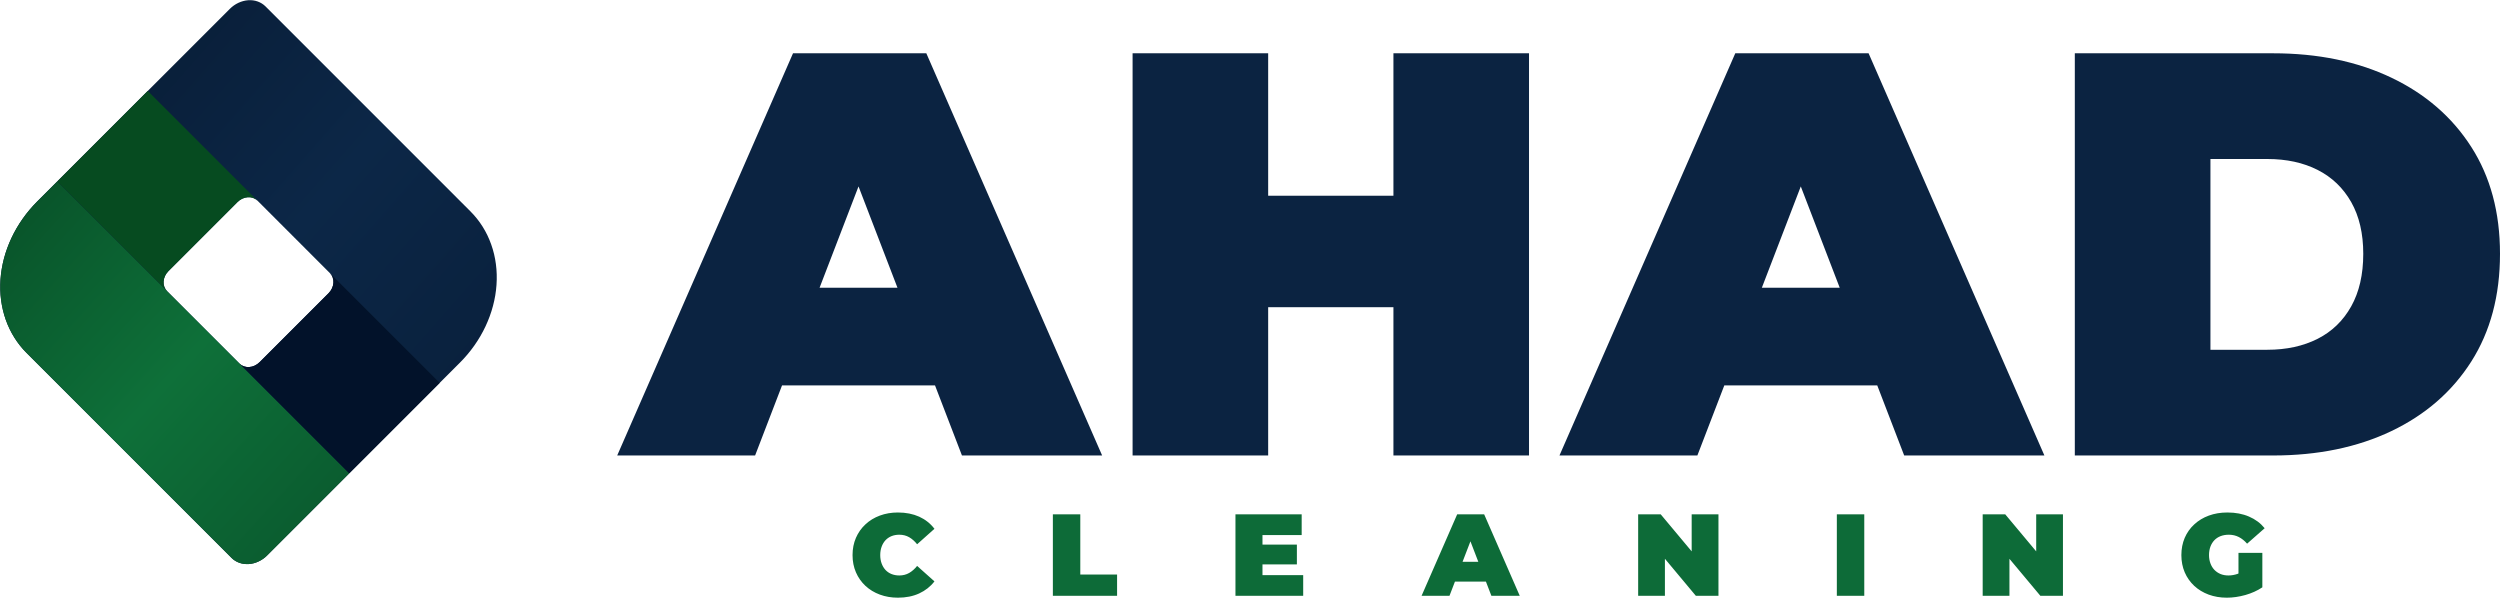
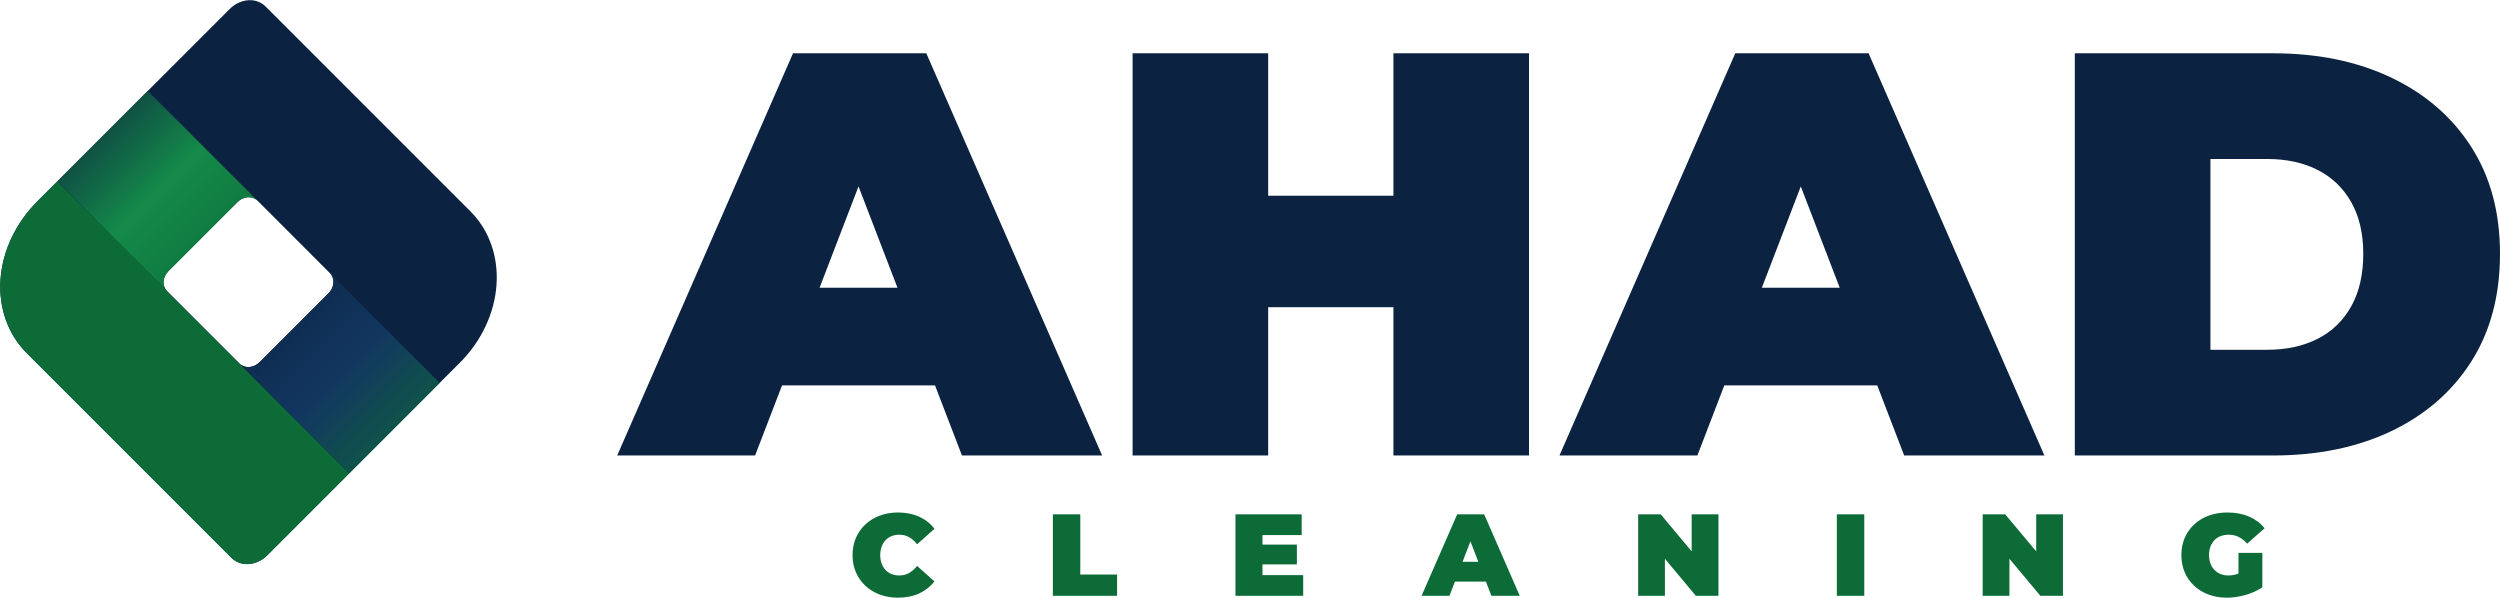
<svg xmlns="http://www.w3.org/2000/svg" viewBox="459.922 252.734 303.664 72.598" role="img" aria-label="AHAD Cleaning">
  <defs>
-     <linearGradient id="gNavy" x1="0" y1="0" x2="1" y2="1">
-       <stop offset="0" stop-color="#071930" />
-       <stop offset="0.5" stop-color="#0C2747" />
-       <stop offset="1" stop-color="#081D37" />
+     <linearGradient id="fGreen" x1="0" y1="0" x2="1" y2="1">
+       <stop offset="0" stop-color="#0B2341" />
+       <stop offset="0.5" stop-color="#148A49" />
+       <stop offset="1" stop-color="#0D6B38" />
    </linearGradient>
-     <linearGradient id="gGreen" x1="0" y1="0" x2="1" y2="1">
-       <stop offset="0" stop-color="#085028" />
-       <stop offset="0.5" stop-color="#0E7039" />
-       <stop offset="1" stop-color="#0A572D" />
+     <linearGradient id="fNavy" x1="0" y1="0" x2="1" y2="1">
+       <stop offset="0" stop-color="#0B2341" />
+       <stop offset="0.5" stop-color="#123660" />
+       <stop offset="1" stop-color="#0D6B38" />
    </linearGradient>
  </defs>
-   <path d="M 487.84 253.809 C 488.148 253.504 488.496 253.258 488.879 253.078 C 489.266 252.898 489.66 252.793 490.066 252.762 C 490.473 252.734 490.855 252.785 491.219 252.914 C 491.582 253.043 491.898 253.242 492.168 253.508 L 517.062 278.406 C 517.625 278.969 518.117 279.586 518.543 280.262 C 518.969 280.941 519.316 281.66 519.586 282.426 C 519.859 283.191 520.051 283.988 520.156 284.812 C 520.266 285.637 520.289 286.477 520.23 287.332 C 520.172 288.184 520.031 289.035 519.805 289.883 C 519.582 290.73 519.277 291.562 518.895 292.375 C 518.516 293.184 518.062 293.961 517.539 294.703 C 517.016 295.445 516.43 296.141 515.785 296.785 L 492.371 320.199 C 492.066 320.508 491.719 320.75 491.332 320.93 C 490.949 321.113 490.551 321.219 490.148 321.246 C 489.742 321.273 489.355 321.223 488.992 321.094 C 488.629 320.965 488.312 320.766 488.047 320.5 L 463.148 295.602 C 462.59 295.043 462.094 294.422 461.672 293.746 C 461.246 293.07 460.898 292.348 460.625 291.582 C 460.355 290.816 460.164 290.02 460.055 289.195 C 459.945 288.371 459.922 287.531 459.98 286.68 C 460.043 285.824 460.184 284.973 460.406 284.125 C 460.633 283.277 460.938 282.445 461.316 281.637 C 461.699 280.824 462.152 280.047 462.676 279.305 C 463.199 278.562 463.781 277.871 464.426 277.223 Z M 491.199 277.109 L 500 285.914 C 500.148 286.062 500.262 286.242 500.332 286.445 C 500.406 286.648 500.434 286.867 500.418 287.094 C 500.402 287.324 500.344 287.547 500.242 287.762 C 500.141 287.98 500.004 288.172 499.832 288.348 L 491.449 296.73 C 491.273 296.902 491.082 297.039 490.863 297.141 C 490.648 297.242 490.426 297.301 490.195 297.316 C 489.969 297.332 489.754 297.305 489.547 297.23 C 489.344 297.16 489.164 297.047 489.016 296.898 L 480.215 288.098 C 480.062 287.945 479.953 287.77 479.879 287.562 C 479.805 287.359 479.777 287.145 479.793 286.914 C 479.809 286.688 479.867 286.465 479.969 286.246 C 480.074 286.031 480.211 285.836 480.383 285.664 L 488.766 277.281 C 488.938 277.109 489.133 276.969 489.348 276.867 C 489.566 276.766 489.789 276.707 490.016 276.691 C 490.246 276.676 490.461 276.703 490.664 276.777 C 490.871 276.852 491.047 276.961 491.199 277.109 Z M 491.199 277.109" fill-rule="evenodd" fill="url(#gNavy)" />
-   <path d="M 502.344 310.227 L 492.371 320.199 C 492.066 320.508 491.719 320.75 491.332 320.93 C 490.949 321.113 490.551 321.219 490.148 321.246 C 489.742 321.273 489.355 321.223 488.992 321.094 C 488.629 320.965 488.312 320.766 488.047 320.5 L 463.148 295.602 C 462.59 295.043 462.094 294.422 461.672 293.746 C 461.246 293.07 460.898 292.348 460.625 291.582 C 460.355 290.816 460.164 290.02 460.055 289.195 C 459.945 288.371 459.922 287.531 459.98 286.68 C 460.043 285.824 460.184 284.973 460.406 284.125 C 460.633 283.277 460.938 282.445 461.316 281.637 C 461.699 280.824 462.152 280.047 462.676 279.305 C 463.199 278.562 463.781 277.871 464.426 277.223 L 466.883 274.766 Z M 502.344 310.227" fill="url(#gGreen)" />
-   <path d="M 477.867 263.781 L 491.199 277.109 C 491.047 276.961 490.871 276.852 490.664 276.777 C 490.461 276.703 490.246 276.676 490.016 276.691 C 489.789 276.707 489.566 276.766 489.348 276.867 C 489.133 276.969 488.938 277.109 488.766 277.281 L 480.383 285.664 C 480.211 285.836 480.074 286.031 479.969 286.246 C 479.867 286.465 479.809 286.688 479.793 286.914 C 479.777 287.145 479.805 287.359 479.879 287.562 C 479.953 287.77 480.062 287.945 480.215 288.098 L 466.883 274.766 Z M 477.867 263.781" fill="#064B20" />
-   <path d="M 502.344 310.227 L 489.016 296.898 C 489.164 297.047 489.344 297.16 489.547 297.23 C 489.754 297.305 489.969 297.332 490.195 297.316 C 490.426 297.301 490.648 297.242 490.863 297.141 C 491.082 297.039 491.273 296.902 491.449 296.73 L 499.832 288.348 C 500.004 288.172 500.141 287.98 500.242 287.762 C 500.344 287.547 500.402 287.324 500.418 287.094 C 500.434 286.867 500.406 286.648 500.332 286.445 C 500.262 286.242 500.148 286.062 500 285.914 L 513.328 299.242 Z M 502.344 310.227" fill="#02122A" />
+   <path d="M 487.84 253.809 C 488.148 253.504 488.496 253.258 488.879 253.078 C 489.266 252.898 489.66 252.793 490.066 252.762 C 490.473 252.734 490.855 252.785 491.219 252.914 C 491.582 253.043 491.898 253.242 492.168 253.508 L 517.062 278.406 C 517.625 278.969 518.117 279.586 518.543 280.262 C 518.969 280.941 519.316 281.66 519.586 282.426 C 519.859 283.191 520.051 283.988 520.156 284.812 C 520.266 285.637 520.289 286.477 520.23 287.332 C 520.172 288.184 520.031 289.035 519.805 289.883 C 519.582 290.73 519.277 291.562 518.895 292.375 C 518.516 293.184 518.062 293.961 517.539 294.703 C 517.016 295.445 516.43 296.141 515.785 296.785 L 492.371 320.199 C 492.066 320.508 491.719 320.75 491.332 320.93 C 490.949 321.113 490.551 321.219 490.148 321.246 C 489.742 321.273 489.355 321.223 488.992 321.094 C 488.629 320.965 488.312 320.766 488.047 320.5 L 463.148 295.602 C 462.59 295.043 462.094 294.422 461.672 293.746 C 461.246 293.07 460.898 292.348 460.625 291.582 C 460.355 290.816 460.164 290.02 460.055 289.195 C 459.945 288.371 459.922 287.531 459.98 286.68 C 460.043 285.824 460.184 284.973 460.406 284.125 C 460.633 283.277 460.938 282.445 461.316 281.637 C 461.699 280.824 462.152 280.047 462.676 279.305 C 463.199 278.562 463.781 277.871 464.426 277.223 Z M 491.199 277.109 L 500 285.914 C 500.148 286.062 500.262 286.242 500.332 286.445 C 500.406 286.648 500.434 286.867 500.418 287.094 C 500.402 287.324 500.344 287.547 500.242 287.762 C 500.141 287.98 500.004 288.172 499.832 288.348 L 491.449 296.73 C 491.273 296.902 491.082 297.039 490.863 297.141 C 490.648 297.242 490.426 297.301 490.195 297.316 C 489.969 297.332 489.754 297.305 489.547 297.23 C 489.344 297.16 489.164 297.047 489.016 296.898 L 480.215 288.098 C 480.062 287.945 479.953 287.77 479.879 287.562 C 479.805 287.359 479.777 287.145 479.793 286.914 C 479.809 286.688 479.867 286.465 479.969 286.246 C 480.074 286.031 480.211 285.836 480.383 285.664 L 488.766 277.281 C 488.938 277.109 489.133 276.969 489.348 276.867 C 489.566 276.766 489.789 276.707 490.016 276.691 C 490.246 276.676 490.461 276.703 490.664 276.777 C 490.871 276.852 491.047 276.961 491.199 277.109 Z M 491.199 277.109" fill-rule="evenodd" fill="#0B2341" />
+   <path d="M 502.344 310.227 L 492.371 320.199 C 492.066 320.508 491.719 320.75 491.332 320.93 C 490.949 321.113 490.551 321.219 490.148 321.246 C 489.742 321.273 489.355 321.223 488.992 321.094 C 488.629 320.965 488.312 320.766 488.047 320.5 L 463.148 295.602 C 462.59 295.043 462.094 294.422 461.672 293.746 C 461.246 293.07 460.898 292.348 460.625 291.582 C 460.355 290.816 460.164 290.02 460.055 289.195 C 459.945 288.371 459.922 287.531 459.98 286.68 C 460.043 285.824 460.184 284.973 460.406 284.125 C 460.633 283.277 460.938 282.445 461.316 281.637 C 461.699 280.824 462.152 280.047 462.676 279.305 C 463.199 278.562 463.781 277.871 464.426 277.223 L 466.883 274.766 Z M 502.344 310.227" fill="#0D6B38" />
+   <path d="M 477.867 263.781 L 491.199 277.109 C 491.047 276.961 490.871 276.852 490.664 276.777 C 490.461 276.703 490.246 276.676 490.016 276.691 C 489.789 276.707 489.566 276.766 489.348 276.867 C 489.133 276.969 488.938 277.109 488.766 277.281 L 480.383 285.664 C 480.211 285.836 480.074 286.031 479.969 286.246 C 479.867 286.465 479.809 286.688 479.793 286.914 C 479.777 287.145 479.805 287.359 479.879 287.562 C 479.953 287.77 480.062 287.945 480.215 288.098 L 466.883 274.766 Z M 477.867 263.781" fill="url(#fGreen)" />
+   <path d="M 502.344 310.227 L 489.016 296.898 C 489.164 297.047 489.344 297.16 489.547 297.23 C 489.754 297.305 489.969 297.332 490.195 297.316 C 490.426 297.301 490.648 297.242 490.863 297.141 C 491.082 297.039 491.273 296.902 491.449 296.73 L 499.832 288.348 C 500.004 288.172 500.141 287.98 500.242 287.762 C 500.344 287.547 500.402 287.324 500.418 287.094 C 500.434 286.867 500.406 286.648 500.332 286.445 C 500.262 286.242 500.148 286.062 500 285.914 L 513.328 299.242 Z M 502.344 310.227" fill="url(#fNavy)" />
  <path d="M 551.641 308.059 L 534.891 308.059 L 556.246 259.207 L 572.438 259.207 L 593.793 308.059 L 576.766 308.059 L 560.992 267.023 L 567.414 267.023 Z M 578.438 299.543 L 547.594 299.543 L 551.781 287.68 L 574.254 287.68 Z M 629.176 308.059 L 629.176 259.207 L 645.645 259.207 L 645.645 308.059 Z M 613.961 259.207 L 613.961 308.059 L 597.492 308.059 L 597.492 259.207 Z M 630.289 276.512 L 630.289 290.051 L 612.844 290.051 L 612.844 276.512 Z M 666.094 308.059 L 649.344 308.059 L 670.699 259.207 L 686.891 259.207 L 708.246 308.059 L 691.215 308.059 L 675.445 267.023 L 681.867 267.023 Z M 692.891 299.543 L 662.043 299.543 L 666.234 287.68 L 688.703 287.68 Z M 736.02 308.059 L 711.941 308.059 L 711.941 259.207 L 736.02 259.207 C 741.465 259.207 746.254 260.195 750.398 262.172 C 754.539 264.148 757.773 266.953 760.098 270.582 C 762.422 274.211 763.586 278.535 763.586 283.562 C 763.586 288.633 762.422 292.996 760.098 296.648 C 757.773 300.301 754.539 303.113 750.398 305.094 C 746.254 307.07 741.465 308.059 736.02 308.059 Z M 728.414 272.047 L 728.414 295.219 L 735.324 295.219 C 737.648 295.219 739.684 294.773 741.43 293.891 C 743.176 293.008 744.535 291.691 745.512 289.949 C 746.488 288.203 746.977 286.074 746.977 283.562 C 746.977 281.098 746.488 279.004 745.512 277.281 C 744.535 275.559 743.176 274.258 741.43 273.371 C 739.684 272.488 737.648 272.047 735.324 272.047 Z M 728.414 272.047" fill="#0B2341" />
  <path d="M 568.988 325.332 C 568.199 325.332 567.465 325.207 566.793 324.957 C 566.117 324.707 565.535 324.352 565.039 323.891 C 564.547 323.43 564.16 322.883 563.887 322.25 C 563.613 321.617 563.477 320.922 563.477 320.16 C 563.477 319.395 563.613 318.699 563.887 318.066 C 564.16 317.434 564.547 316.887 565.039 316.43 C 565.535 315.965 566.117 315.609 566.793 315.359 C 567.465 315.109 568.199 314.984 568.988 314.984 C 569.961 314.984 570.82 315.156 571.57 315.492 C 572.316 315.832 572.938 316.324 573.426 316.965 L 571.32 318.844 C 571.031 318.477 570.707 318.191 570.355 317.988 C 570 317.785 569.602 317.684 569.16 317.684 C 568.809 317.684 568.496 317.742 568.211 317.855 C 567.93 317.969 567.688 318.133 567.484 318.348 C 567.281 318.566 567.125 318.828 567.012 319.133 C 566.898 319.441 566.84 319.781 566.84 320.16 C 566.84 320.535 566.898 320.879 567.012 321.184 C 567.125 321.488 567.281 321.75 567.484 321.969 C 567.688 322.184 567.93 322.348 568.211 322.461 C 568.496 322.574 568.809 322.633 569.16 322.633 C 569.602 322.633 570 322.531 570.355 322.328 C 570.707 322.125 571.031 321.84 571.32 321.473 L 573.426 323.352 C 572.938 323.984 572.316 324.473 571.57 324.816 C 570.82 325.16 569.961 325.332 568.988 325.332 Z M 595.609 325.105 L 587.809 325.105 L 587.809 315.211 L 591.141 315.211 L 591.141 322.52 L 595.609 322.52 Z M 613.043 321.289 L 613.043 318.887 L 617.449 318.887 L 617.449 321.289 Z M 613.27 317.727 L 613.27 322.59 L 618.215 322.59 L 618.215 325.105 L 609.988 325.105 L 609.988 315.211 L 618.031 315.211 L 618.031 317.727 Z M 635.984 325.105 L 632.594 325.105 L 636.918 315.211 L 640.199 315.211 L 644.52 325.105 L 641.074 325.105 L 637.879 316.793 L 639.18 316.793 Z M 641.414 323.379 L 635.164 323.379 L 636.016 320.977 L 640.562 320.977 Z M 662.152 325.105 L 658.902 325.105 L 658.902 315.211 L 661.645 315.211 L 666.676 321.23 L 665.402 321.23 L 665.402 315.211 L 668.656 315.211 L 668.656 325.105 L 665.91 325.105 L 660.883 319.086 L 662.152 319.086 Z M 686.367 325.105 L 683.035 325.105 L 683.035 315.211 L 686.367 315.211 Z M 704 325.105 L 700.75 325.105 L 700.75 315.211 L 703.492 315.211 L 708.523 321.23 L 707.25 321.23 L 707.25 315.211 L 710.5 315.211 L 710.5 325.105 L 707.758 325.105 L 702.727 319.086 L 704 319.086 Z M 730.406 325.332 C 729.605 325.332 728.871 325.207 728.195 324.957 C 727.523 324.707 726.938 324.352 726.441 323.891 C 725.949 323.43 725.562 322.883 725.289 322.25 C 725.02 321.617 724.883 320.922 724.883 320.16 C 724.883 319.395 725.02 318.699 725.289 318.066 C 725.562 317.434 725.949 316.887 726.449 316.43 C 726.949 315.965 727.539 315.609 728.223 315.359 C 728.906 315.109 729.656 314.984 730.477 314.984 C 731.457 314.984 732.332 315.148 733.098 315.48 C 733.867 315.809 734.5 316.281 735 316.895 L 732.867 318.773 C 732.555 318.414 732.219 318.145 731.855 317.961 C 731.492 317.777 731.09 317.684 730.648 317.684 C 730.281 317.684 729.945 317.742 729.648 317.855 C 729.355 317.969 729.102 318.133 728.895 318.348 C 728.688 318.566 728.527 318.824 728.414 319.125 C 728.301 319.43 728.242 319.773 728.242 320.16 C 728.242 320.527 728.301 320.863 728.414 321.168 C 728.527 321.477 728.688 321.738 728.895 321.953 C 729.102 322.168 729.352 322.336 729.637 322.457 C 729.922 322.574 730.246 322.633 730.605 322.633 C 730.98 322.633 731.348 322.566 731.707 322.441 C 732.066 322.312 732.445 322.094 732.852 321.785 L 734.719 324.074 C 734.113 324.48 733.426 324.789 732.656 325.008 C 731.883 325.223 731.133 325.332 730.406 325.332 Z M 734.719 324.074 L 731.82 323.648 L 731.82 319.891 L 734.719 319.891 Z M 734.719 324.074" fill="#0D6B38" />
</svg>
